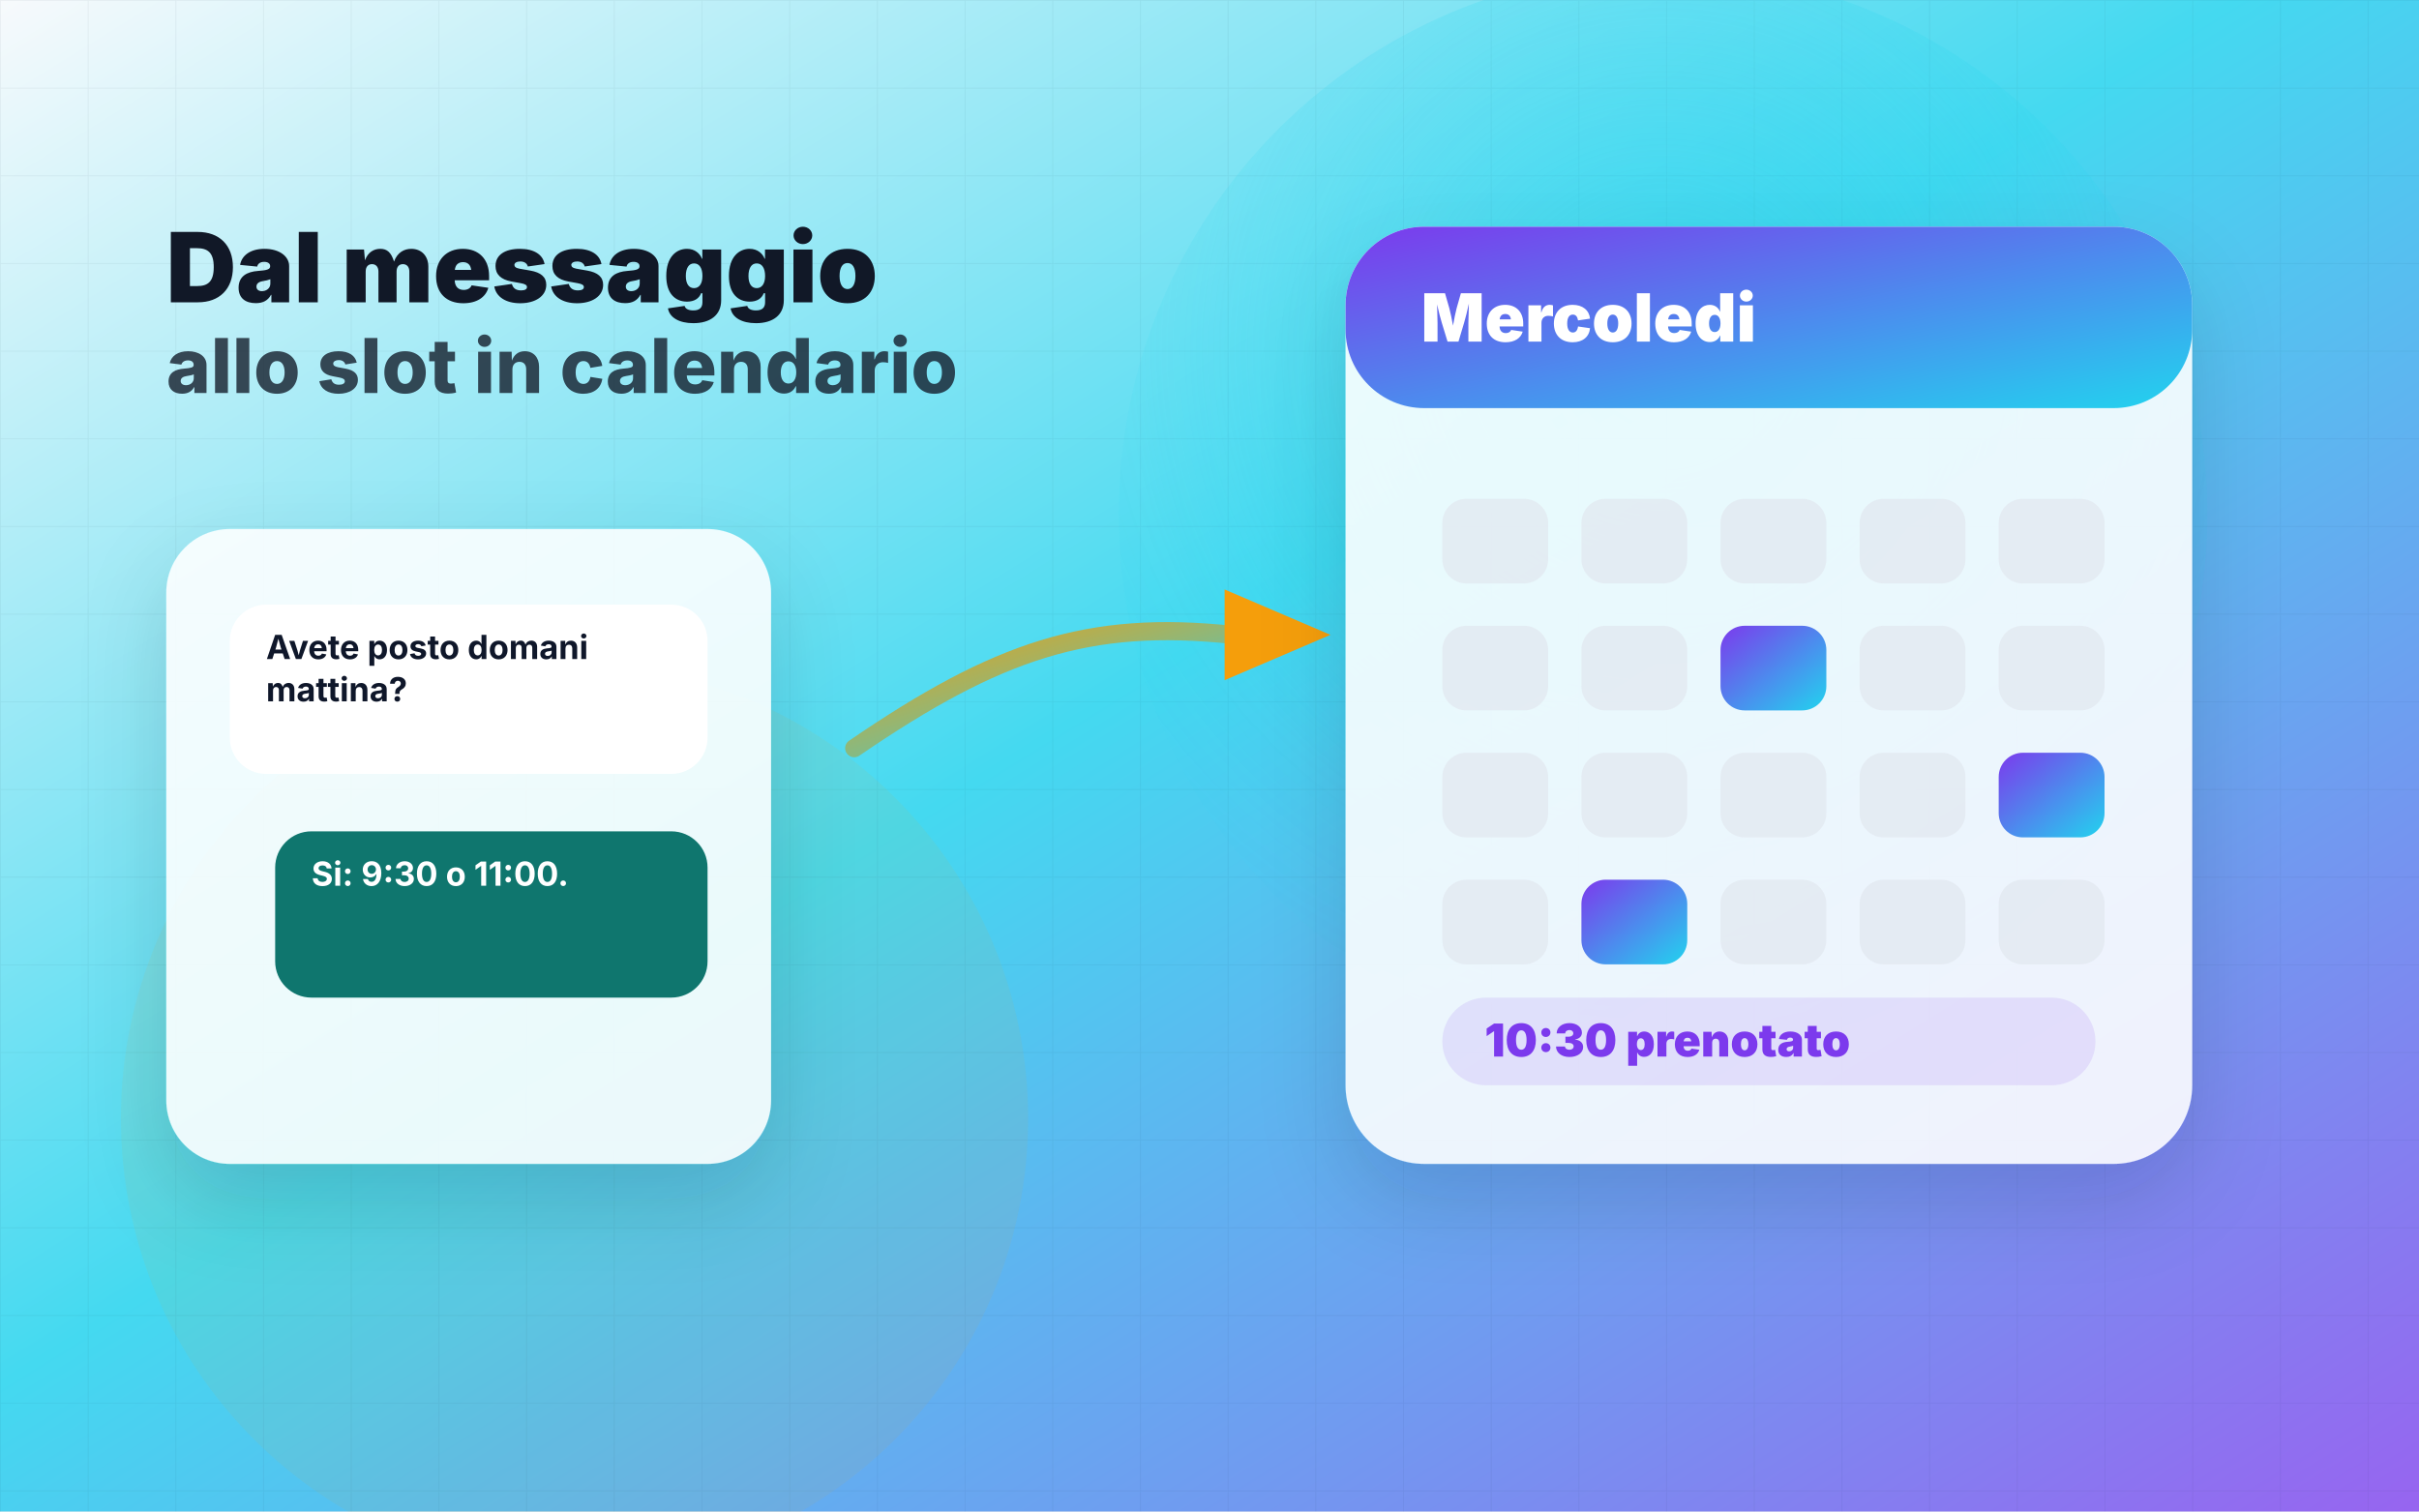
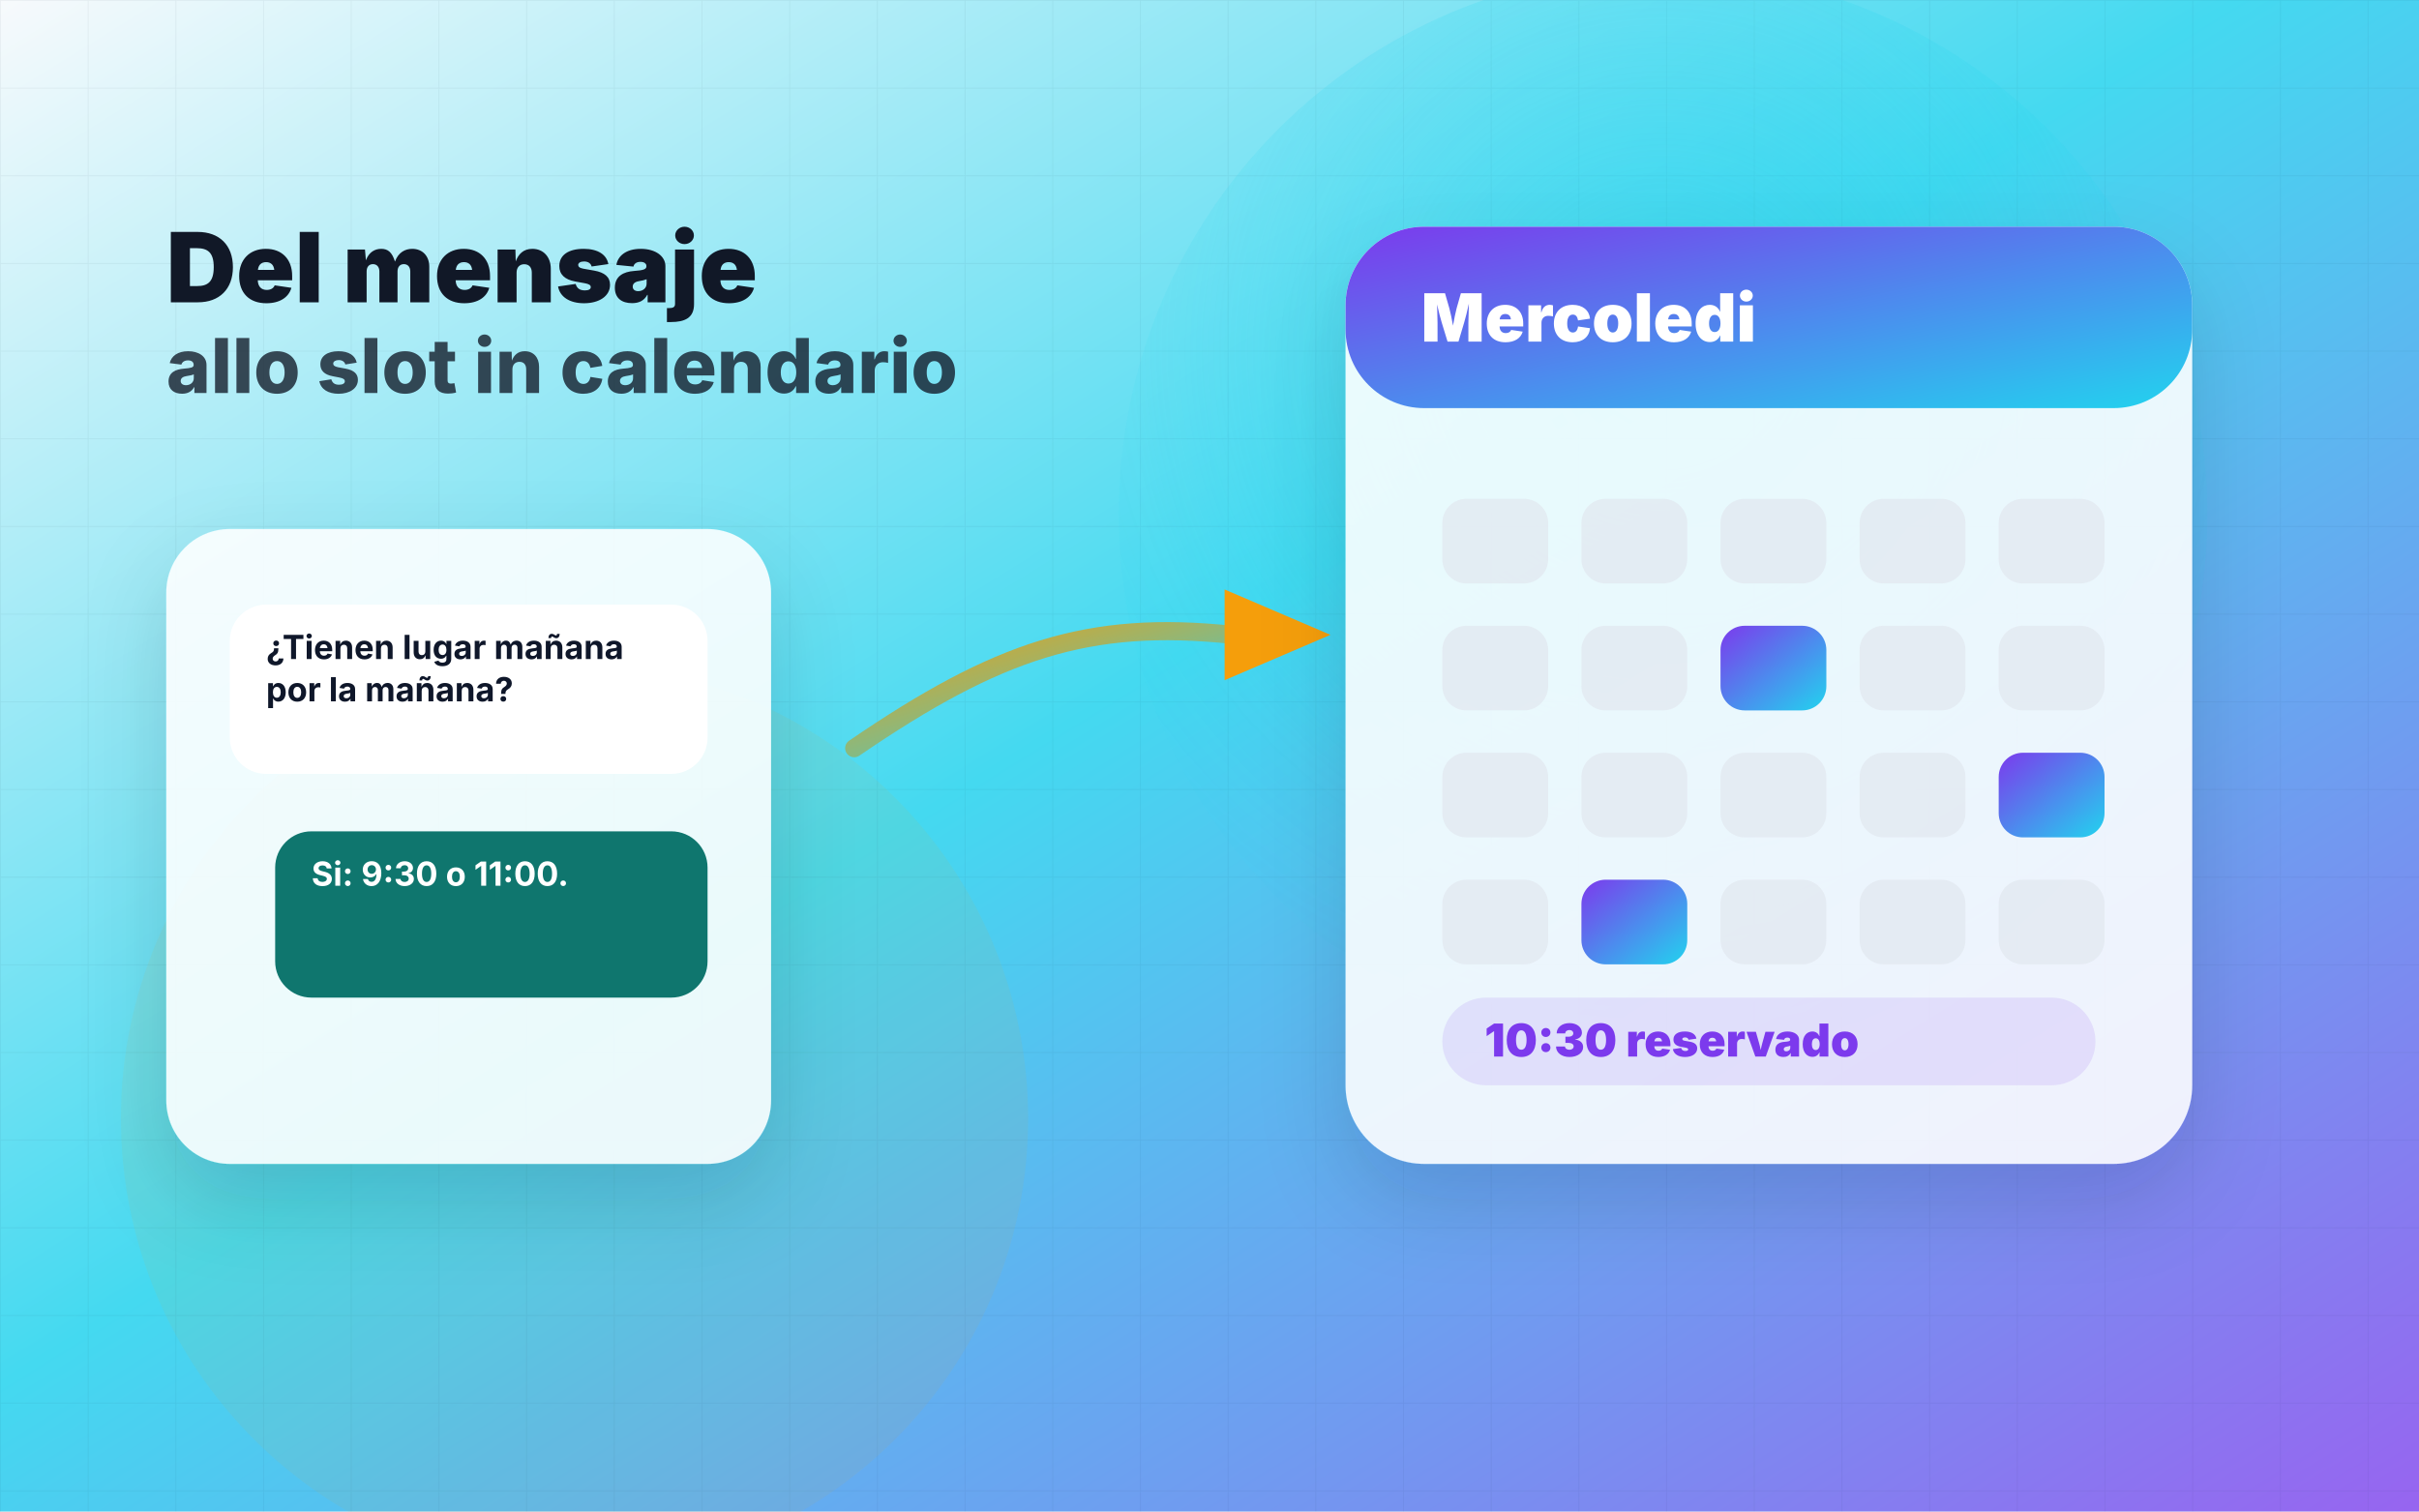
<svg xmlns="http://www.w3.org/2000/svg" width="1600" height="1000" viewBox="0 0 1600 1000" role="img" aria-labelledby="title-a2 desc-a2">
  <defs>
    <linearGradient id="bg-a2" x1="0" y1="0" x2="1" y2="1">
      <stop offset="0%" stop-color="#f8fafc" />
      <stop offset="46%" stop-color="#44d9f0" />
      <stop offset="100%" stop-color="#9764f0" />
    </linearGradient>
    <linearGradient id="primary-a2" x1="0" y1="0" x2="1" y2="1">
      <stop offset="0%" stop-color="#7c3aed" />
      <stop offset="100%" stop-color="#22d3ee" />
    </linearGradient>
    <linearGradient id="accent-a2" x1="0" y1="0" x2="1" y2="1">
      <stop offset="0%" stop-color="#f59e0b" />
      <stop offset="100%" stop-color="#22d3ee" />
    </linearGradient>
    <radialGradient id="glow-a2" cx="50%" cy="35%" r="70%">
      <stop offset="0%" stop-color="#22d3ee" stop-opacity=".45" />
      <stop offset="70%" stop-color="#22d3ee" stop-opacity=".08" />
      <stop offset="100%" stop-color="#22d3ee" stop-opacity="0" />
    </radialGradient>
    <filter id="softShadow-a2" x="-20%" y="-20%" width="140%" height="150%">
      <feDropShadow dx="0" dy="24" stdDeviation="28" flood-color="#0f172a" flood-opacity=".16" />
    </filter>
    <filter id="smallShadow-a2" x="-20%" y="-20%" width="140%" height="150%">
      <feDropShadow dx="0" dy="10" stdDeviation="12" flood-color="#0f172a" flood-opacity=".12" />
    </filter>
    <pattern id="grid-a2" width="58" height="58" patternUnits="userSpaceOnUse">
      <path d="M 58 0 L 0 0 0 58" fill="none" stroke="#0f172a" stroke-opacity=".055" stroke-width="1" />
    </pattern>
    <pattern id="dots-a2" width="34" height="34" patternUnits="userSpaceOnUse">
      <circle cx="4" cy="4" r="2" fill="#0f172a" opacity=".06" />
    </pattern>
    <clipPath id="phoneClip-a2">
      <rect x="0" y="0" width="360" height="700" rx="48" />
    </clipPath>
  </defs>
  <rect width="1600" height="1000" fill="url(#bg-a2)" />
  <rect width="1600" height="1000" fill="url(#grid-a2)" />
  <circle cx="1100" cy="340" r="360" fill="url(#glow-a2)" />
  <circle cx="380" cy="740" r="300" fill="#f59e0b" opacity=".07" />
  <g font-family="Inter, ui-sans-serif, system-ui, -apple-system, BlinkMacSystemFont, 'Segoe UI', sans-serif">
    <g transform="translate(110 130)">
-       <text x="0" y="70" fill="#111827" font-size="64" font-weight="850" opacity="1">Dal messaggio</text>
+       <text x="0" y="70" fill="#111827" font-size="64" font-weight="850" opacity="1">Del mensaje</text>
      <text x="0" y="130" fill="#111827" font-size="50" font-weight="760" opacity="0.78">allo slot in calendario</text>
      <rect x="0" y="220" width="400" height="420" rx="42" fill="#fff" opacity=".88" filter="url(#softShadow-a2)" />
      <g>
        <rect x="42" y="270" width="316" height="112" rx="24" fill="#fff" filter="url(#smallShadow-a0)" />
-         <text x="66" y="306" fill="#0f172a" font-size="22" font-weight="650">Avete posto domani</text>
-         <text x="66" y="334" fill="#0f172a" font-size="22" font-weight="650">mattina?</text>
+         <text x="66" y="306" fill="#0f172a" font-size="22" font-weight="650">¿Tienen lugar mañana</text>
+         <text x="66" y="334" fill="#0f172a" font-size="22" font-weight="650">por la mañana?</text>
      </g>
      <g>
        <rect x="72" y="420" width="286" height="110" rx="24" fill="#0f766e" filter="url(#smallShadow-a0)" />
        <text x="96" y="456" fill="#ffffff" font-size="22" font-weight="650">Si: 9:30 o 11:00.</text>
      </g>
    </g>
    <path d="M565 495 C660 430 720 410 815 420" stroke="url(#accent-a2)" stroke-width="12" fill="none" stroke-linecap="round" />
    <polygon points="810,390 880,420 810,450" fill="#f59e0b" />
    <g transform="translate(890 150)">
      <rect x="0" y="0" width="560" height="620" rx="52" fill="#fff" opacity=".88" filter="url(#softShadow-a2)" />
      <rect x="0" y="0" width="560" height="120" rx="52" fill="url(#primary-a2)" />
      <text x="50" y="76" fill="#fff" font-size="44" font-weight="850" opacity="1">Mercoledi</text>
      <g>
        <rect x="64" y="180" width="70" height="56" rx="16" fill="#e2e8f0" opacity="0.75" />
        <rect x="156" y="180" width="70" height="56" rx="16" fill="#e2e8f0" opacity="0.75" />
        <rect x="248" y="180" width="70" height="56" rx="16" fill="#e2e8f0" opacity="0.75" />
        <rect x="340" y="180" width="70" height="56" rx="16" fill="#e2e8f0" opacity="0.75" />
        <rect x="432" y="180" width="70" height="56" rx="16" fill="#e2e8f0" opacity="0.75" />
        <rect x="64" y="264" width="70" height="56" rx="16" fill="#e2e8f0" opacity="0.75" />
        <rect x="156" y="264" width="70" height="56" rx="16" fill="#e2e8f0" opacity="0.75" />
        <rect x="248" y="264" width="70" height="56" rx="16" fill="url(#primary-a2)" opacity="1" />
        <rect x="340" y="264" width="70" height="56" rx="16" fill="#e2e8f0" opacity="0.75" />
        <rect x="432" y="264" width="70" height="56" rx="16" fill="#e2e8f0" opacity="0.75" />
        <rect x="64" y="348" width="70" height="56" rx="16" fill="#e2e8f0" opacity="0.75" />
        <rect x="156" y="348" width="70" height="56" rx="16" fill="#e2e8f0" opacity="0.75" />
        <rect x="248" y="348" width="70" height="56" rx="16" fill="#e2e8f0" opacity="0.75" />
        <rect x="340" y="348" width="70" height="56" rx="16" fill="#e2e8f0" opacity="0.75" />
        <rect x="432" y="348" width="70" height="56" rx="16" fill="url(#primary-a2)" opacity="1" />
        <rect x="64" y="432" width="70" height="56" rx="16" fill="#e2e8f0" opacity="0.75" />
        <rect x="156" y="432" width="70" height="56" rx="16" fill="url(#primary-a2)" opacity="1" />
        <rect x="248" y="432" width="70" height="56" rx="16" fill="#e2e8f0" opacity="0.75" />
        <rect x="340" y="432" width="70" height="56" rx="16" fill="#e2e8f0" opacity="0.75" />
        <rect x="432" y="432" width="70" height="56" rx="16" fill="#e2e8f0" opacity="0.75" />
      </g>
      <rect x="64" y="510" width="432" height="58" rx="29" fill="#7c3aed" opacity=".12" />
-       <text x="92" y="549" fill="#7c3aed" font-size="30" font-weight="850" opacity="1">10:30 prenotato</text>
+       <text x="92" y="549" fill="#7c3aed" font-size="30" font-weight="850" opacity="1">10:30 reservado</text>
    </g>
  </g>
</svg>
